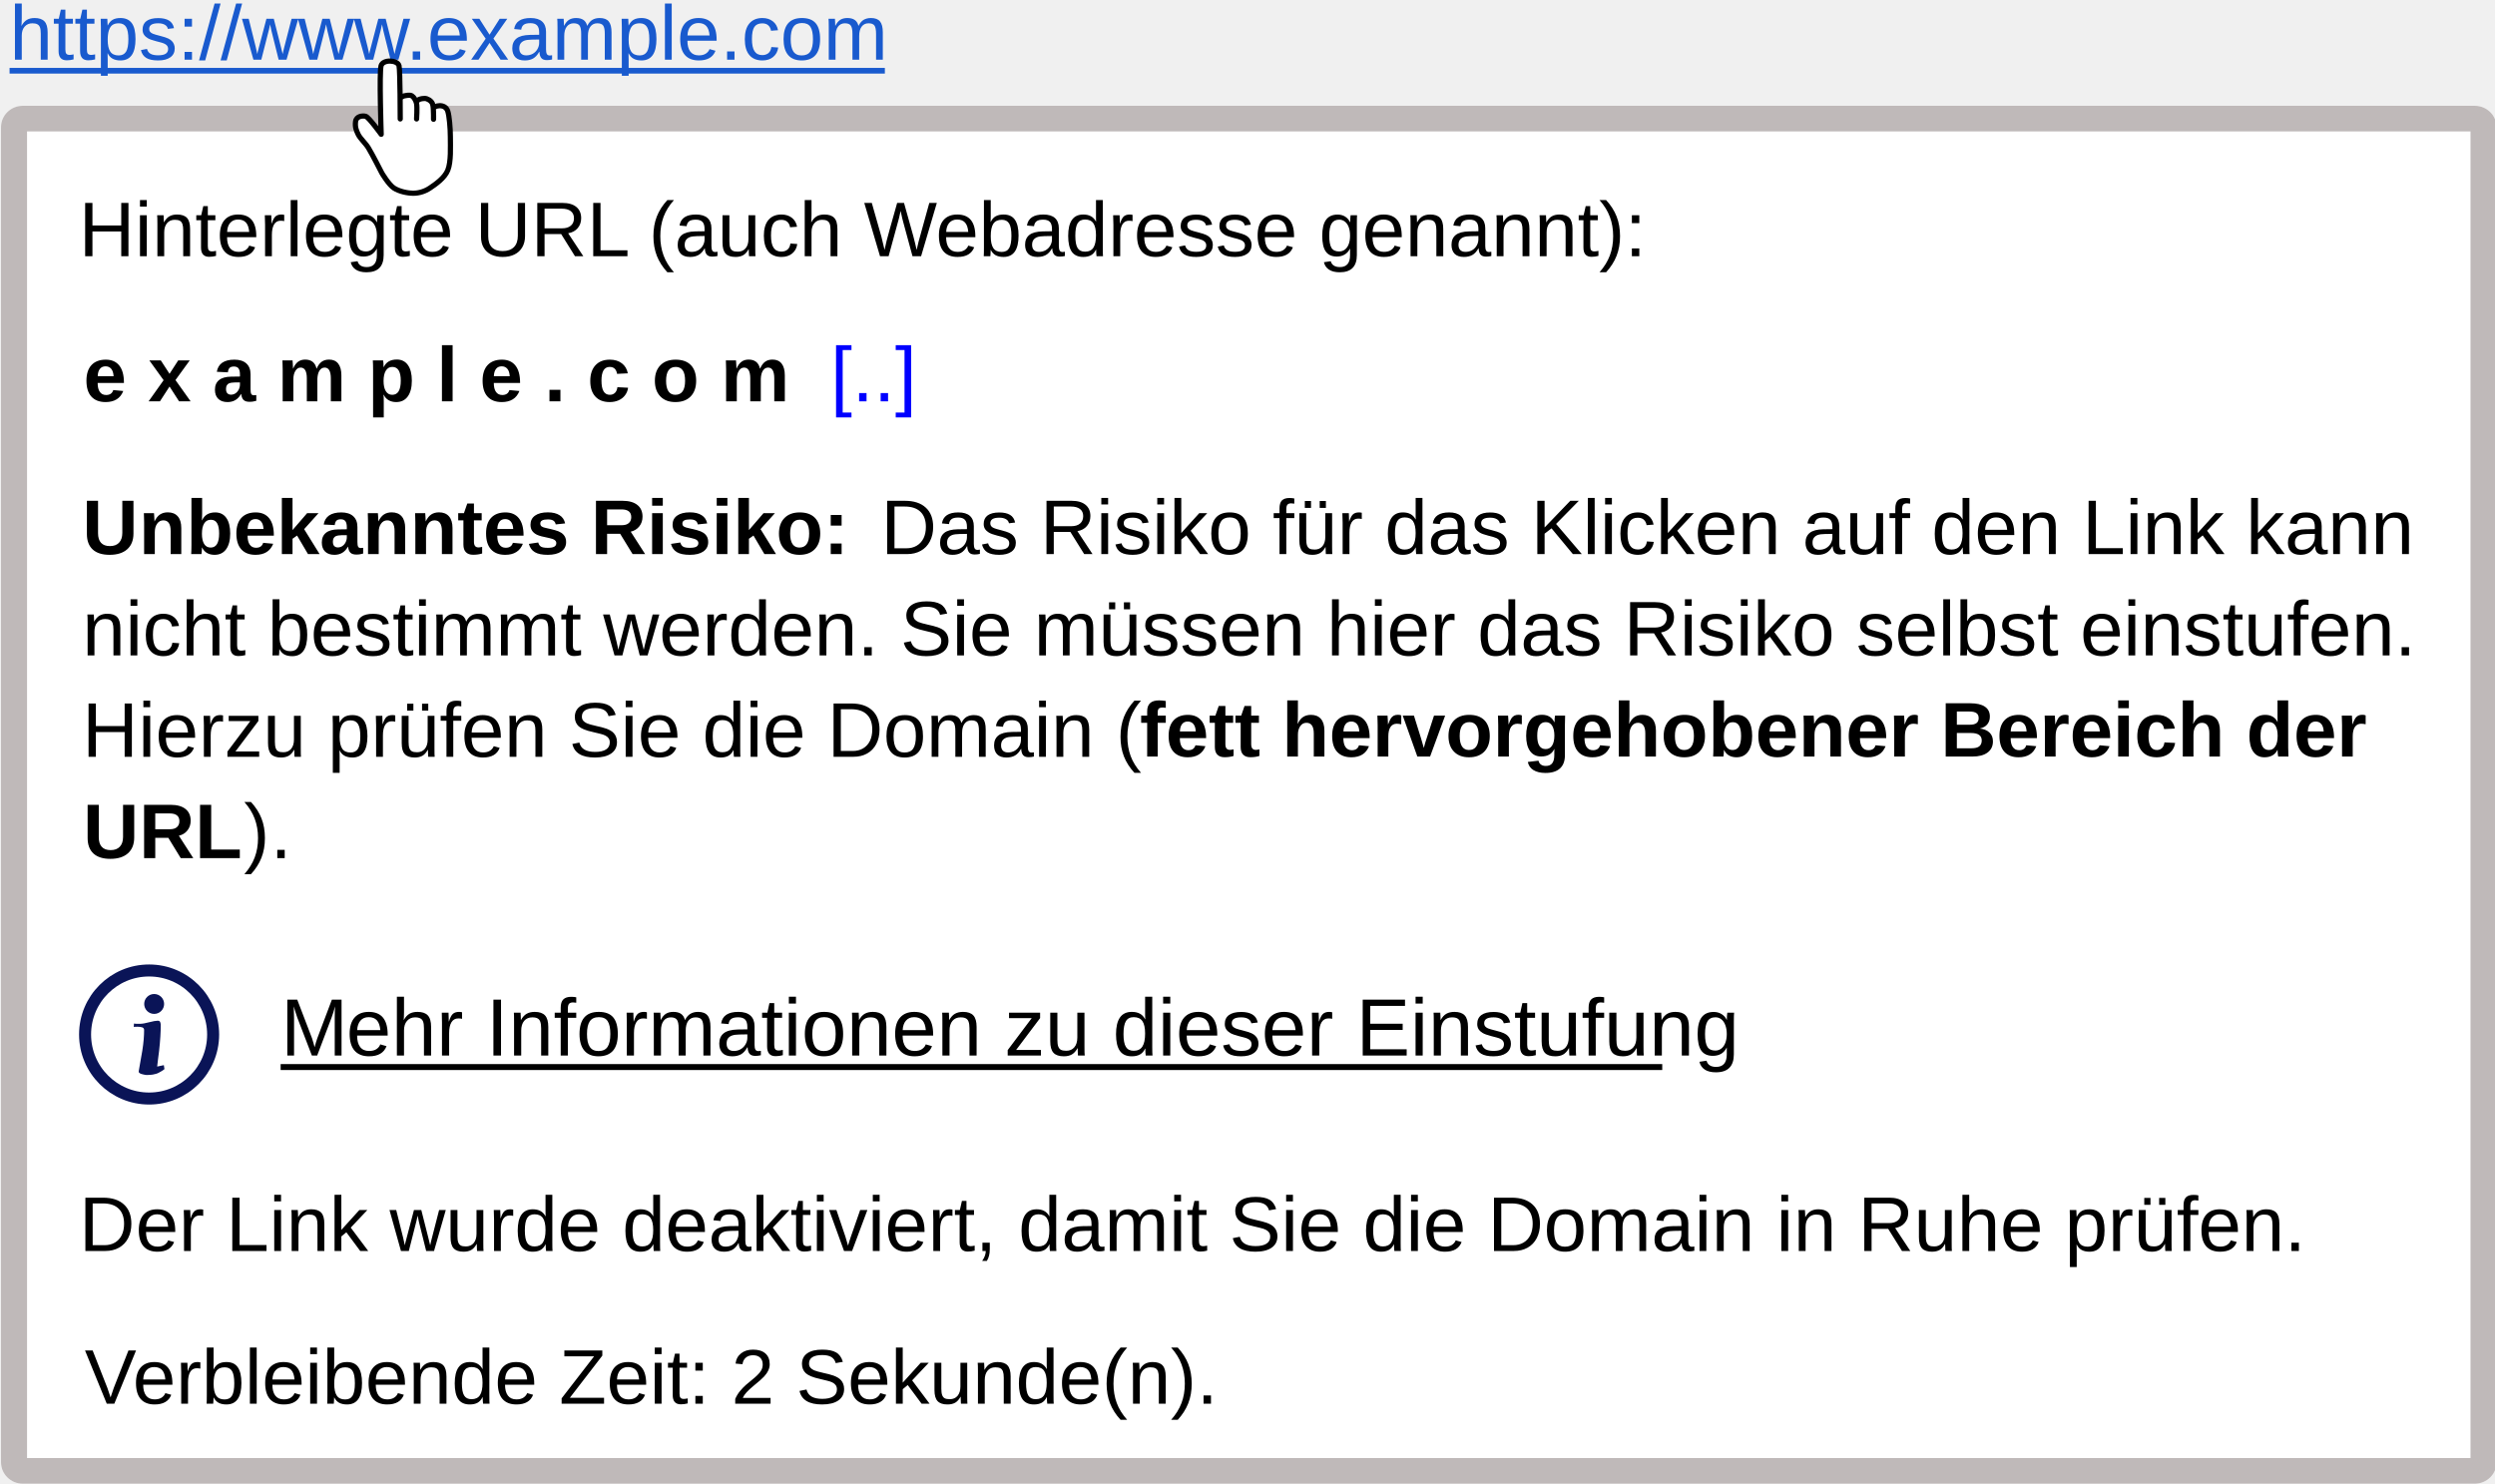
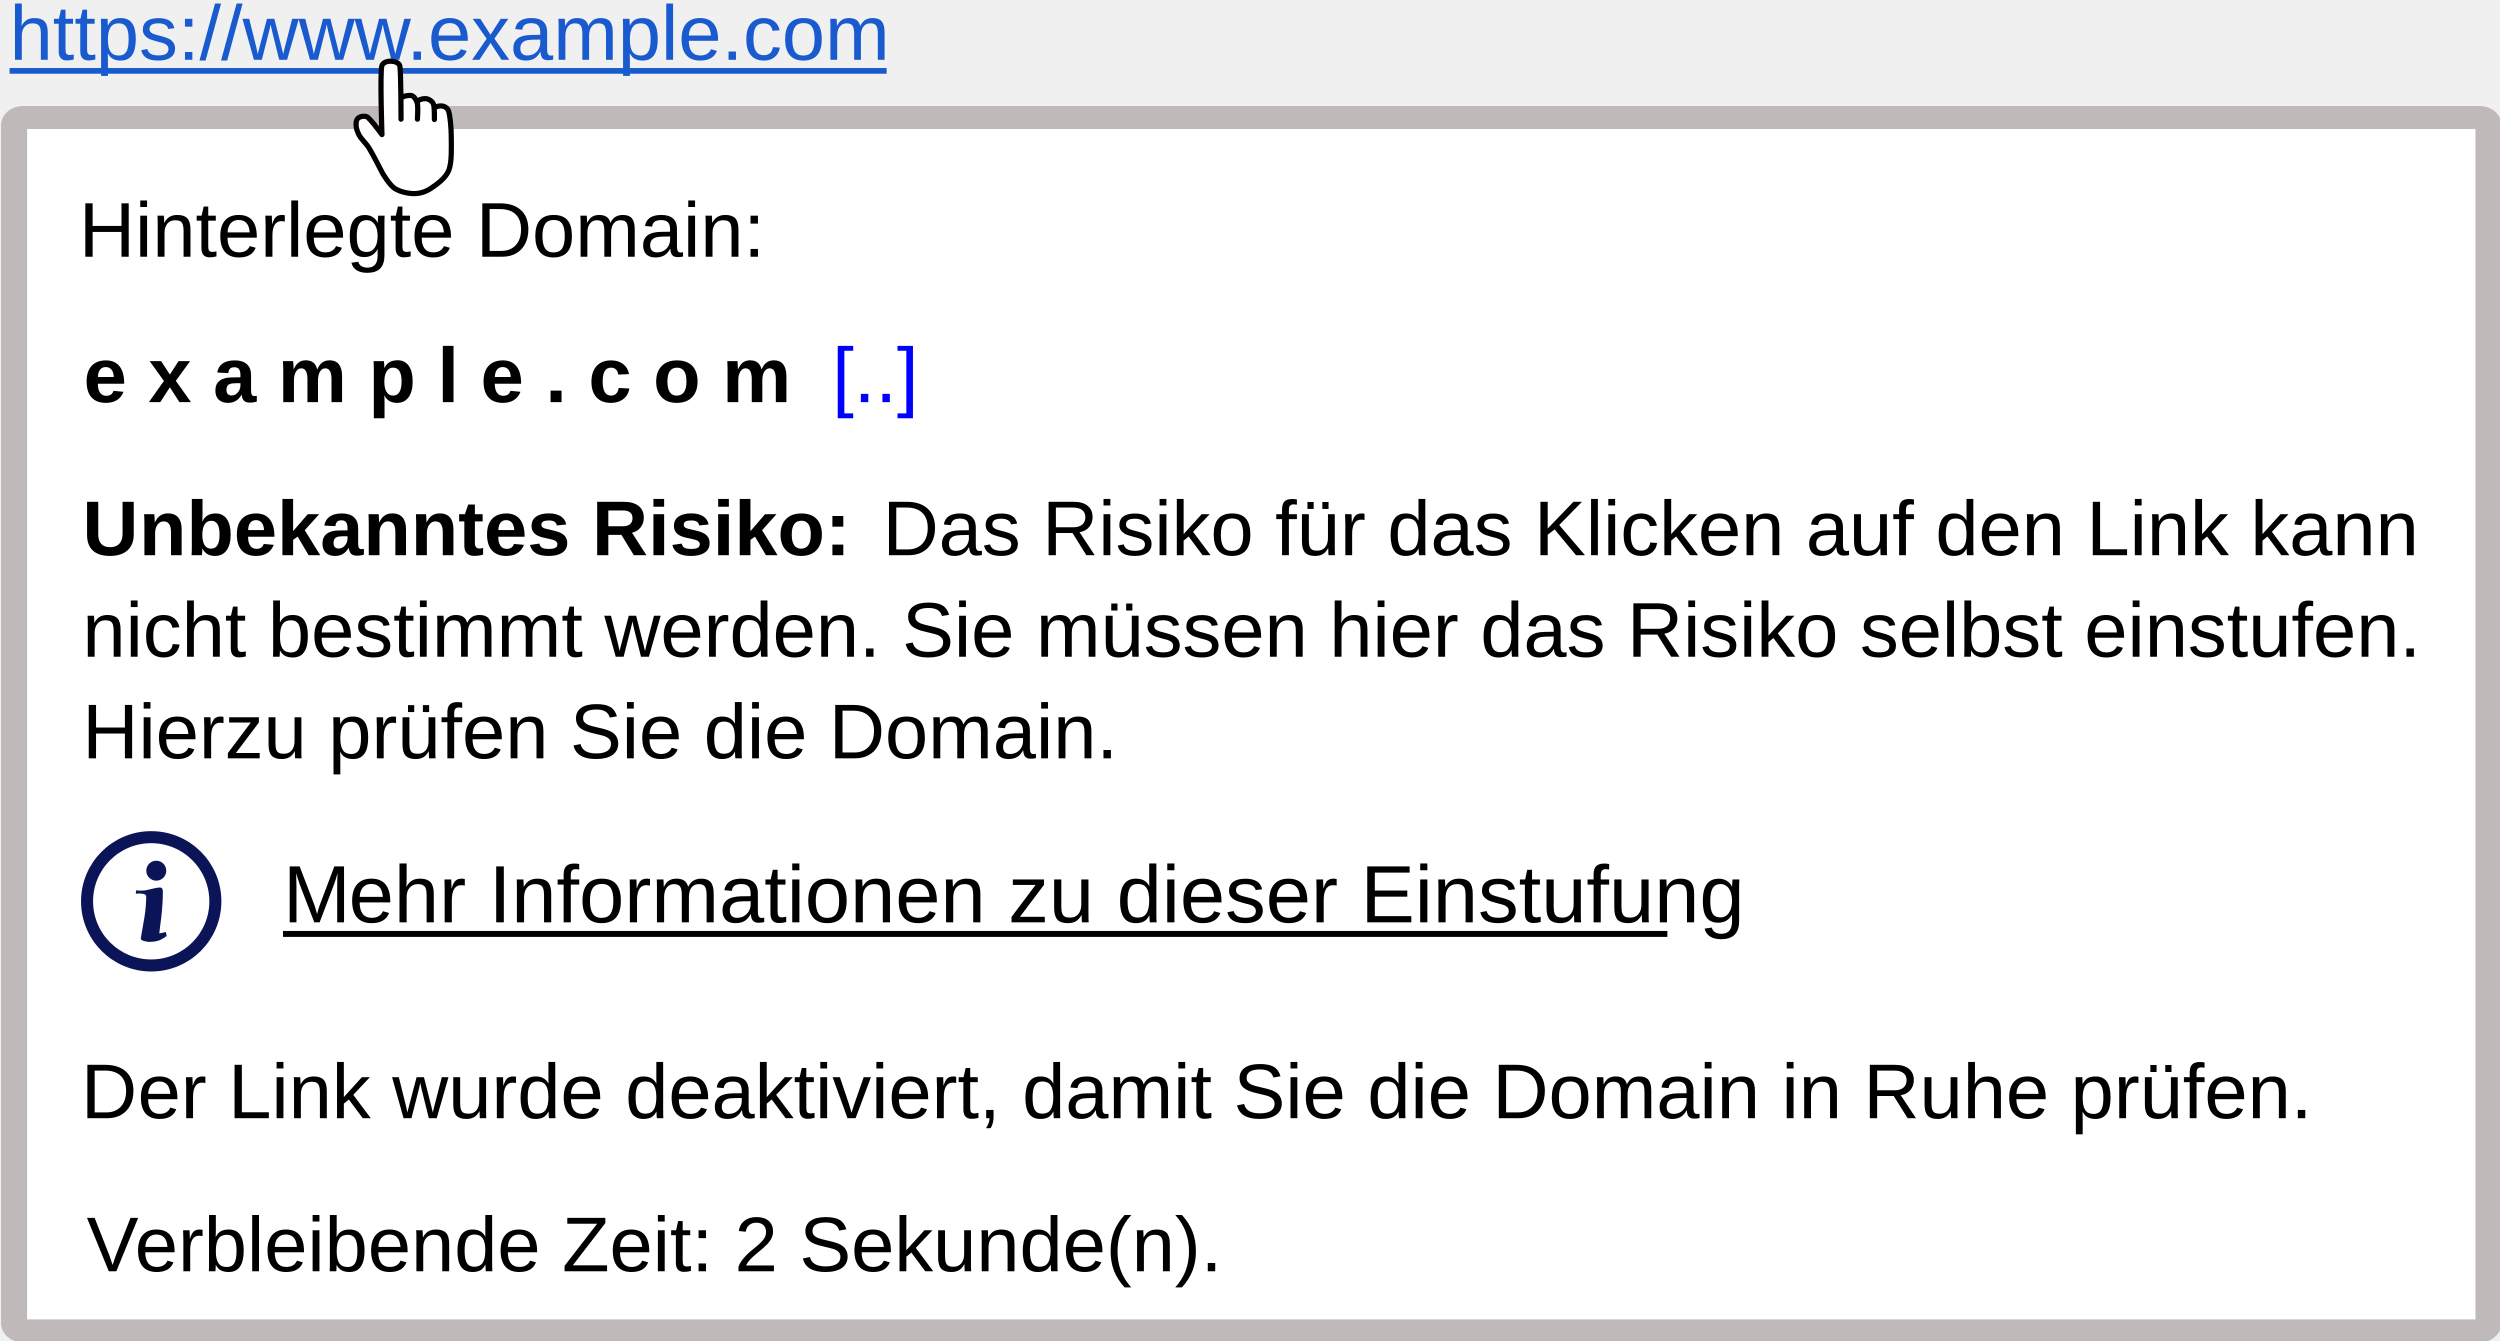
- <svg xmlns="http://www.w3.org/2000/svg" width="584.5" height="347.5" viewBox="0 0 584.5 347.5" version="1.1" xml:space="preserve" style="clip-rule:evenodd;fill-rule:evenodd;stroke-linecap:round;stroke-linejoin:round;stroke-miterlimit:1.5" id="svg21">
+ <svg xmlns="http://www.w3.org/2000/svg" width="584.5" height="313.5" viewBox="0 0 584.5 313.5" version="1.1" xml:space="preserve" style="clip-rule:evenodd;fill-rule:evenodd;stroke-linecap:round;stroke-linejoin:round;stroke-miterlimit:1.5" id="svg21">
  <defs id="defs21" />
  <g transform="translate(-21,-1028)" id="g21">
    <g id="simple-grey_case_no-phish_de" transform="translate(0,74.5107)">
-       <g id="border_template" transform="matrix(4.954428,0,0,3.5867,-152.1664,870.674)">
+       <g id="border_template" transform="matrix(4.954428,0,0,3.211838,-152.1664,881.9198)">
        <path d="M 153,31.394 C 153,30.625 152.54,30 151.974,30 H 36.026 C 35.46,30 35,30.625 35,31.394 v 87.212 c 0,0.769 0.46,1.394 1.026,1.394 h 115.948 c 0.566,0 1.026,-0.625 1.026,-1.394 z" style="fill:#ffffff" id="path1" />
        <path d="M 153,31.394 C 153,30.625 152.54,30 151.974,30 H 36.026 C 35.46,30 35,30.625 35,31.394 v 87.212 c 0,0.769 0.46,1.394 1.026,1.394 h 115.948 c 0.566,0 1.026,-0.625 1.026,-1.394 z M 36.231,31.673 v 86.654 H 151.769 V 31.673 Z" style="fill:#bfb9b9" id="path2" />
      </g>
      <g id="text_in_border" transform="translate(-16.2752,651.512)">
        <g id="URL_optimized_readability" transform="translate(2,-3)">
          <text x="54.825" y="399" style="font-style:normal;font-variant:normal;font-weight:bold;font-stretch:normal;font-size:18.149px;font-family:Arial-BoldMT, Arial, sans-serif;-inkscape-font-specification:'Arial-BoldMT, Arial, sans-serif, Bold';font-variant-ligatures:normal;font-variant-caps:normal;font-variant-numeric:normal;font-variant-east-asian:normal;display:inline" id="text4">
            <tspan id="tspan24" x="54.825" y="399">e x a m p l e . c o m</tspan>
          </text>
          <text x="229.842" y="399" style="font-style:normal;font-variant:normal;font-weight:normal;font-stretch:normal;font-size:18.149px;font-family:ArialMT, Arial, sans-serif;-inkscape-font-specification:'ArialMT, Arial, sans-serif, Normal';font-variant-ligatures:normal;font-variant-caps:normal;font-variant-numeric:normal;font-variant-east-asian:normal;fill:#0000ff" id="text5">
            <tspan id="tspan22" x="229.842" y="399">[..]</tspan>
          </text>
        </g>
        <g id="first_line" transform="translate(-2.25699)">
-           <text x="58" y="362" style="font-size:18.149px;font-family:ArialMT, Arial, sans-serif" id="text6">Hinterlegte URL<tspan x="186.44 191.483" y="362 362" id="tspan5"> (</tspan>auch W<tspan x="258.725 268.818" y="362 362" id="tspan6">eb</tspan>adresse genannt):</text>
+           <text x="58" y="362" style="font-style:normal;font-variant:normal;font-weight:normal;font-stretch:normal;font-size:18.149px;font-family:ArialMT, Arial, sans-serif;-inkscape-font-specification:'ArialMT, Arial, sans-serif, Normal';font-variant-ligatures:normal;font-variant-caps:normal;font-variant-numeric:normal;font-variant-east-asian:normal" id="text6">
+             <tspan id="tspan1" x="58" y="362">Hinterlegte Domain:</tspan>
+           </text>
        </g>
        <g transform="translate(-5.45944,-3)" id="g13">
          <text x="62" y="434.787" style="font-weight:700;font-size:18.149px;font-family:Arial-BoldMT, Arial, sans-serif" id="text7">U<tspan x="75.233 86.446 97.659 107.88 118.1 128.321 139.533 150.746 156.917 167.137 177.358 182.527 195.761 200.93 211.15 216.32 226.54 237.753" y="434.787 434.787 434.787 434.787 434.787 434.787 434.787 434.787 434.787 434.787 434.787 434.787 434.787 434.787 434.787 434.787 434.787 434.787" id="tspan7">nbekanntes Risiko:</tspan>
          </text>
          <text x="249.093" y="434.787" style="font-style:normal;font-variant:normal;font-weight:normal;font-stretch:normal;font-size:18.149px;font-family:ArialMT, Arial, sans-serif;-inkscape-font-specification:'ArialMT, Arial, sans-serif, Normal';font-variant-ligatures:normal;font-variant-caps:normal;font-variant-numeric:normal;font-variant-east-asian:normal" id="text8">
            <tspan id="tspan3" x="249.093" y="434.787">Das Risiko für das Klicken auf den Link kann</tspan>
          </text>
          <text x="62" y="458.53" style="font-style:normal;font-variant:normal;font-weight:normal;font-stretch:normal;font-size:18.149px;font-family:ArialMT, Arial, sans-serif;-inkscape-font-specification:'ArialMT, Arial, sans-serif, Normal';font-variant-ligatures:normal;font-variant-caps:normal;font-variant-numeric:normal;font-variant-east-asian:normal" id="text9">
            <tspan id="tspan4" x="62" y="458.53">nicht bestimmt werden. Sie müssen hier das Risiko selbst einstufen.</tspan>
          </text>
          <text x="62" y="482.272" style="font-style:normal;font-variant:normal;font-weight:normal;font-stretch:normal;font-size:18.149px;font-family:ArialMT, Arial, sans-serif;-inkscape-font-specification:'ArialMT, Arial, sans-serif, Normal';font-variant-ligatures:normal;font-variant-caps:normal;font-variant-numeric:normal;font-variant-east-asian:normal" id="text10">
-             <tspan id="tspan8" x="62" y="482.272">Hierzu prüfen Sie die Domain (</tspan>
-           </text>
-           <text x="62.171" y="506.014" style="font-style:normal;font-variant:normal;font-weight:bold;font-stretch:normal;font-size:18.149px;font-family:Arial-BoldMT, Arial, sans-serif;-inkscape-font-specification:'Arial-BoldMT, Arial, sans-serif, Bold';font-variant-ligatures:normal;font-variant-caps:normal;font-variant-numeric:normal;font-variant-east-asian:normal" id="text12">
-             <tspan id="tspan9" x="62.171" y="506.014">URL</tspan>
-           </text>
-           <text x="99.87" y="506.014" style="font-size:18.149px;font-family:ArialMT, Arial, sans-serif" id="text13">)<tspan x="106.041" y="506.014" id="tspan12">.</tspan>
-           </text>
-           <text x="309.761" y="482.216" style="font-style:normal;font-variant:normal;font-weight:bold;font-stretch:normal;font-size:18.149px;font-family:Arial-BoldMT, Arial, sans-serif;-inkscape-font-specification:'Arial-BoldMT, Arial, sans-serif, Bold';font-variant-ligatures:normal;font-variant-caps:normal;font-variant-numeric:normal;font-variant-east-asian:normal;clip-rule:evenodd;fill-rule:evenodd;stroke-linecap:round;stroke-linejoin:round;stroke-miterlimit:1.5" id="text12-5">
-             <tspan id="tspan2" x="309.761" y="482.216">fett hervorgehobener Bereich der</tspan>
+             <tspan id="tspan2" x="62" y="482.272">Hierzu prüfen Sie die Domain.</tspan>
          </text>
        </g>
-         <g transform="translate(14.875,-257.954)" id="g14">
+         <g transform="translate(15.29672,-289.5829)" id="g14">
          <text x="40.921" y="853" style="font-size:18.149px;font-family:ArialMT, Arial, sans-serif" id="text14">D<tspan x="54.155 64.375 70.546 75.715 85.935 90.094 100.315 109.516 114.686 127.919 138.139 144.31 154.53 164.751 169.92 180.141 190.361 200.581 209.783 214.952 219.111 228.313 232.472 242.692 248.863 254.032 259.201 264.371 274.591 284.811 300.056 304.215 309.385 314.554 326.786 330.945 341.166 346.335 356.555 360.714 370.935 376.104 389.338 399.558 414.803 425.023 429.182 439.403 444.572 448.731 458.952 464.121 477.354 487.575 497.795 508.016 513.185 523.405 529.576 539.796 544.966 555.186 565.407" y="853 853 853 853 853 853 853 853 853 853 853 853 853 853 853 853 853 853 853 853 853 853 853 853 853 853 853 853 853 853 853 853 853 853 853 853 853 853 853 853 853 853 853 853 853 853 853 853 853 853 853 853 853 853 853 853 853 853 853 853 853 853 853" id="tspan13">er Link wurde deaktiviert, damit Sie die Domain in Ruhe prüfen.</tspan>
          </text>
        </g>
-         <g transform="translate(16.1954,-253.707)" id="g15">
+         <g transform="translate(16.61712,-285.3359)" id="g15">
          <text x="40.921" y="884.54" style="font-size:18.149px;font-family:ArialMT, Arial, sans-serif" id="text15">V<tspan x="52.17 62.409 68.597 78.836 83.013 93.252 97.429 107.668 117.906 128.145 138.383 148.622 153.809 165.04 175.279 179.456 184.644 189.831 195.019 205.257 210.445 222.695 232.933 242.153 252.391 262.63 272.869 283.107 289.296 299.535 305.723" y="884.54 884.54 884.54 884.54 884.54 884.54 884.54 884.54 884.54 884.54 884.54 884.54 884.54 884.54 884.54 884.54 884.54 884.54 884.54 884.54 884.54 884.54 884.54 884.54 884.54 884.54 884.54 884.54 884.54 884.54 884.54" id="tspan14">erbleibende Zeit: 2 Sekunde(n).</tspan>
          </text>
        </g>
-         <g id="more_information_classification" transform="translate(0.98364,-43.2288)">
+         <g id="more_information_classification" transform="translate(1.405359,-74.85774)">
          <g transform="translate(-592.961,-556.608)" id="g16">
            <text x="695" y="1149.09" style="font-size:19px;font-family:ArialMT, Arial, sans-serif" id="text16">M<tspan x="710.352 720.444 730.536 736.388 741.192 745.996 756.088 760.891 770.983 776.835 792.188 802.279 807.083 810.829 820.921 831.013 841.105 851.197 856.001 865.026 875.118 879.922 890.013 893.76 903.852 912.877 922.968 928.821 933.624 945.822 949.568 959.66 968.685 973.489 983.581 988.385 998.477 1008.57" y="1149.09 1149.09 1149.09 1149.09 1149.09 1149.09 1149.09 1149.09 1149.09 1149.09 1149.09 1149.09 1149.09 1149.09 1149.09 1149.09 1149.09 1149.09 1149.09 1149.09 1149.09 1149.09 1149.09 1149.09 1149.09 1149.09 1149.09 1149.09 1149.09 1149.09 1149.09 1149.09 1149.09 1149.09 1149.09 1149.09 1149.09 1149.09" id="tspan15">ehr Informationen zu dieser Einstufung</tspan>
            </text>
            <rect x="695" y="1151.1" width="323.661" height="1.392" id="rect16" />
          </g>
          <g id="info_icon" transform="translate(-591.961,-552.438)">
            <g id="information_icon_text" transform="translate(0,0.499922)">
              <g transform="matrix(30,0,0,30,658.802,1148.72)" id="g17">
                <path d="M 0.199,0 C 0.181,0.004 0.177,0.008 0.127,0.009 0.118,0.009 0.108,0.006 0.102,0.005 0.076,0 0.064,-0.008 0.065,-0.018 v -0.003 c 0.016,-0.092 0.025,-0.145 0.028,-0.16 0.01,-0.062 0.014,-0.116 0.014,-0.161 0,-0.01 -0.004,-0.017 -0.014,-0.021 -0.01,-0.003 -0.022,-0.005 -0.037,-0.005 -0.015,0 -0.025,0.001 -0.03,0.001 l 0.002,-0.026 c 0.009,0.002 0.017,0.002 0.025,0.002 h 0.024 c 0.016,0 0.039,-0.004 0.069,-0.012 0.031,-0.008 0.053,-0.012 0.067,-0.012 0.011,0 0.018,0.004 0.02,0.012 0.003,0.007 0.004,0.015 0.004,0.021 0,0.056 -0.004,0.123 -0.013,0.203 -0.006,0.041 -0.01,0.082 -0.015,0.122 l 0.052,-0.011 0.005,0.031 c -0.01,0.008 -0.02,0.015 -0.03,0.02 C 0.226,-0.011 0.212,-0.003 0.199,0 Z" style="fill:#0a1457;fill-rule:nonzero" id="path16" />
              </g>
              <g transform="matrix(1.75018,0,0,1.75018,-498.398,-849.473)" id="g18">
                <circle cx="664.369" cy="1132.35" r="1.333" style="fill:#0a1457" id="circle17" />
              </g>
            </g>
            <g transform="matrix(0.9375,0,0,0.9375,41.6198,72.1875)" id="g19">
              <circle cx="663" cy="1139" r="16" style="fill:none;stroke:#0a1457;stroke-width:3px" id="circle18" />
            </g>
          </g>
        </g>
      </g>
      <g transform="translate(-3,-2)" id="g20">
        <text x="26.239" y="969.476" style="font-style:normal;font-variant:normal;font-weight:normal;font-stretch:normal;font-size:18.149px;font-family:ArialMT, Arial, sans-serif;-inkscape-font-specification:'ArialMT, Arial, sans-serif, Normal';font-variant-ligatures:normal;font-variant-caps:normal;font-variant-numeric:normal;font-variant-east-asian:normal;display:inline;fill:#195ace" id="text19">
          <tspan id="tspan21" x="26.239" y="969.476">https://www.example.com</tspan>
        </text>
        <rect x="26.239" y="971.398" width="205.058" height="1.329" style="fill:#195ace;stroke-width:0.765" id="rect19" />
      </g>
      <g id="mouse_cursor" transform="matrix(0.600152,0,0,0.600152,-106.9546,821.711)">
        <path d="m 353,272 c 0.833,1.715 2.845,3.407 4,5.292 1.544,2.523 5.266,9.841 5.266,9.841 0,0 2.684,4.556 4.734,5.867 2.05,1.311 5.233,2 7.566,2 2.246,0 4.568,-0.75 6.434,-2 2.239,-1.5 5.774,-3.936 7,-7 1.333,-3.333 1,-9.167 1,-13 0,-3.35 -0.412,-8.122 -1,-10 -1.038,-3.315 -5.713,-2.134 -5.643,-0.935 0.15,2.567 0.077,4.068 0.077,4.068 0,0 0.138,-4.778 -0.434,-6.133 -0.467,-1.107 -1.969,-2 -3,-2 -1.031,0 -3.468,0.29 -3.184,2 0.284,1.71 0,6 0,6 0,0 0.303,-4.5 0,-6 -0.231,-1.146 -1.013,-2.5 -1.816,-3 -0.803,-0.5 -2.231,-0.138 -3,0 -0.595,0.107 -1.612,0.829 -1.612,0.829 l 0.046,8.171 c 0,0 -0.008,-18.903 -0.474,-20.769 -0.566,-2.264 -6.228,-2.582 -7,0 C 361.187,247.812 362,272 362,272 c 0,0 -4.812,-6.643 -6,-7 -1.188,-0.357 -3.723,-0.123 -4,2 -0.277,2.123 0.257,3.471 1,5 z" style="fill:#ffffff;stroke:#000000;stroke-width:2.03px" id="path20" />
      </g>
    </g>
  </g>
</svg>
